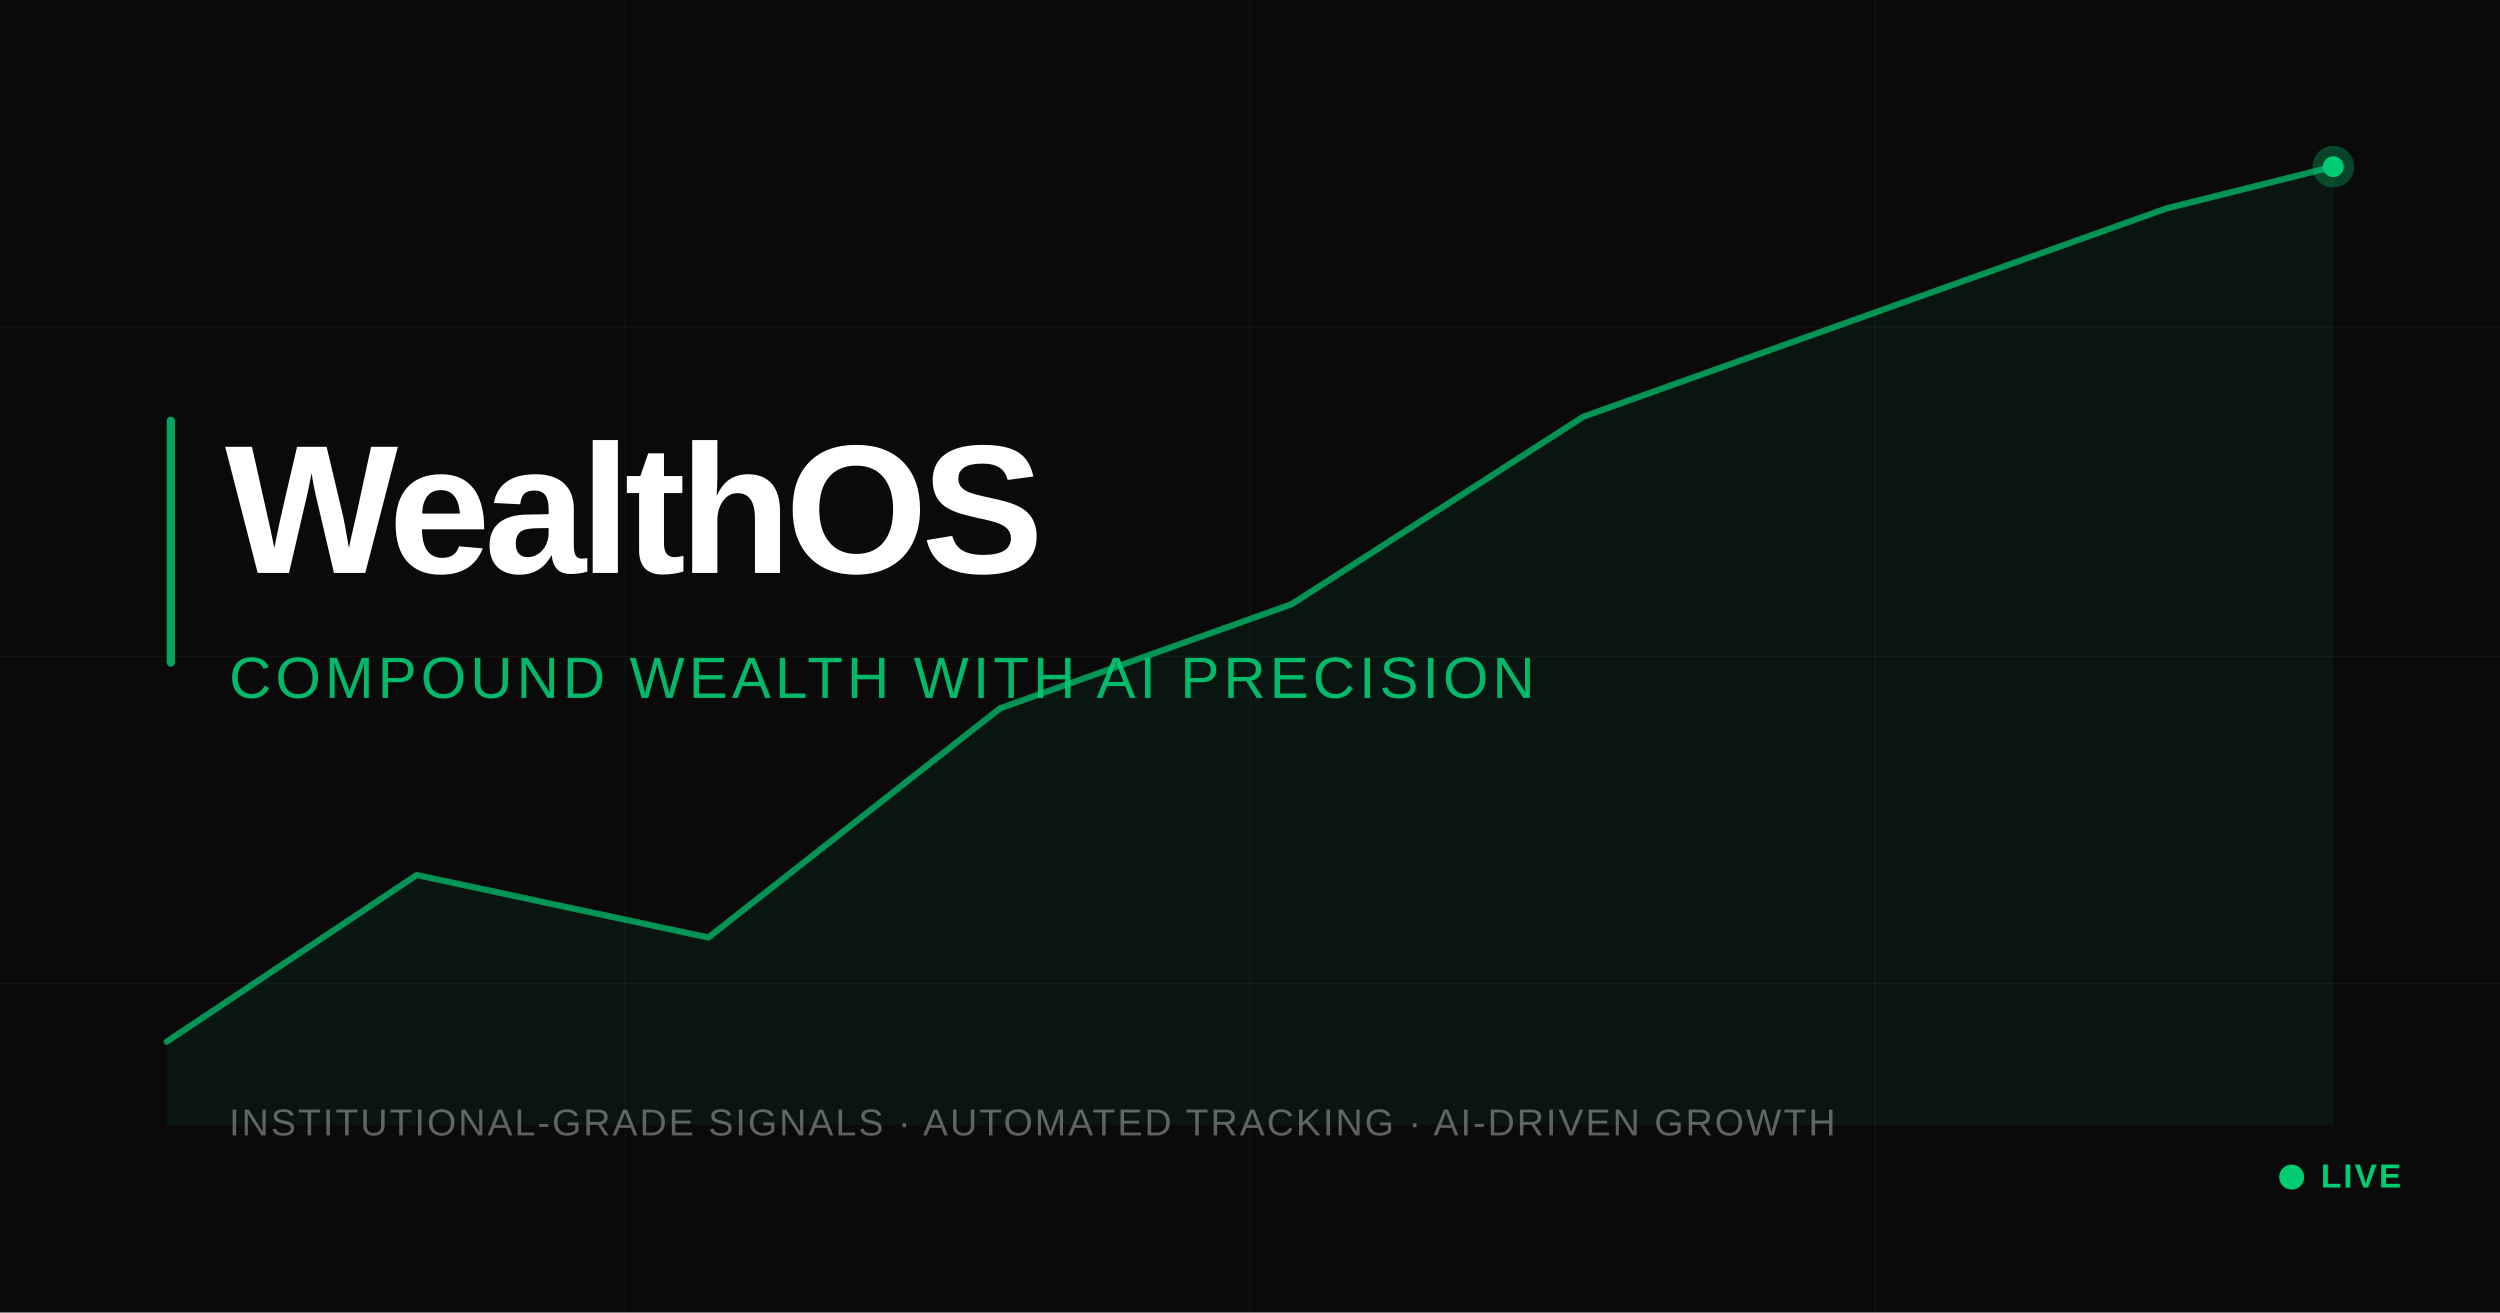
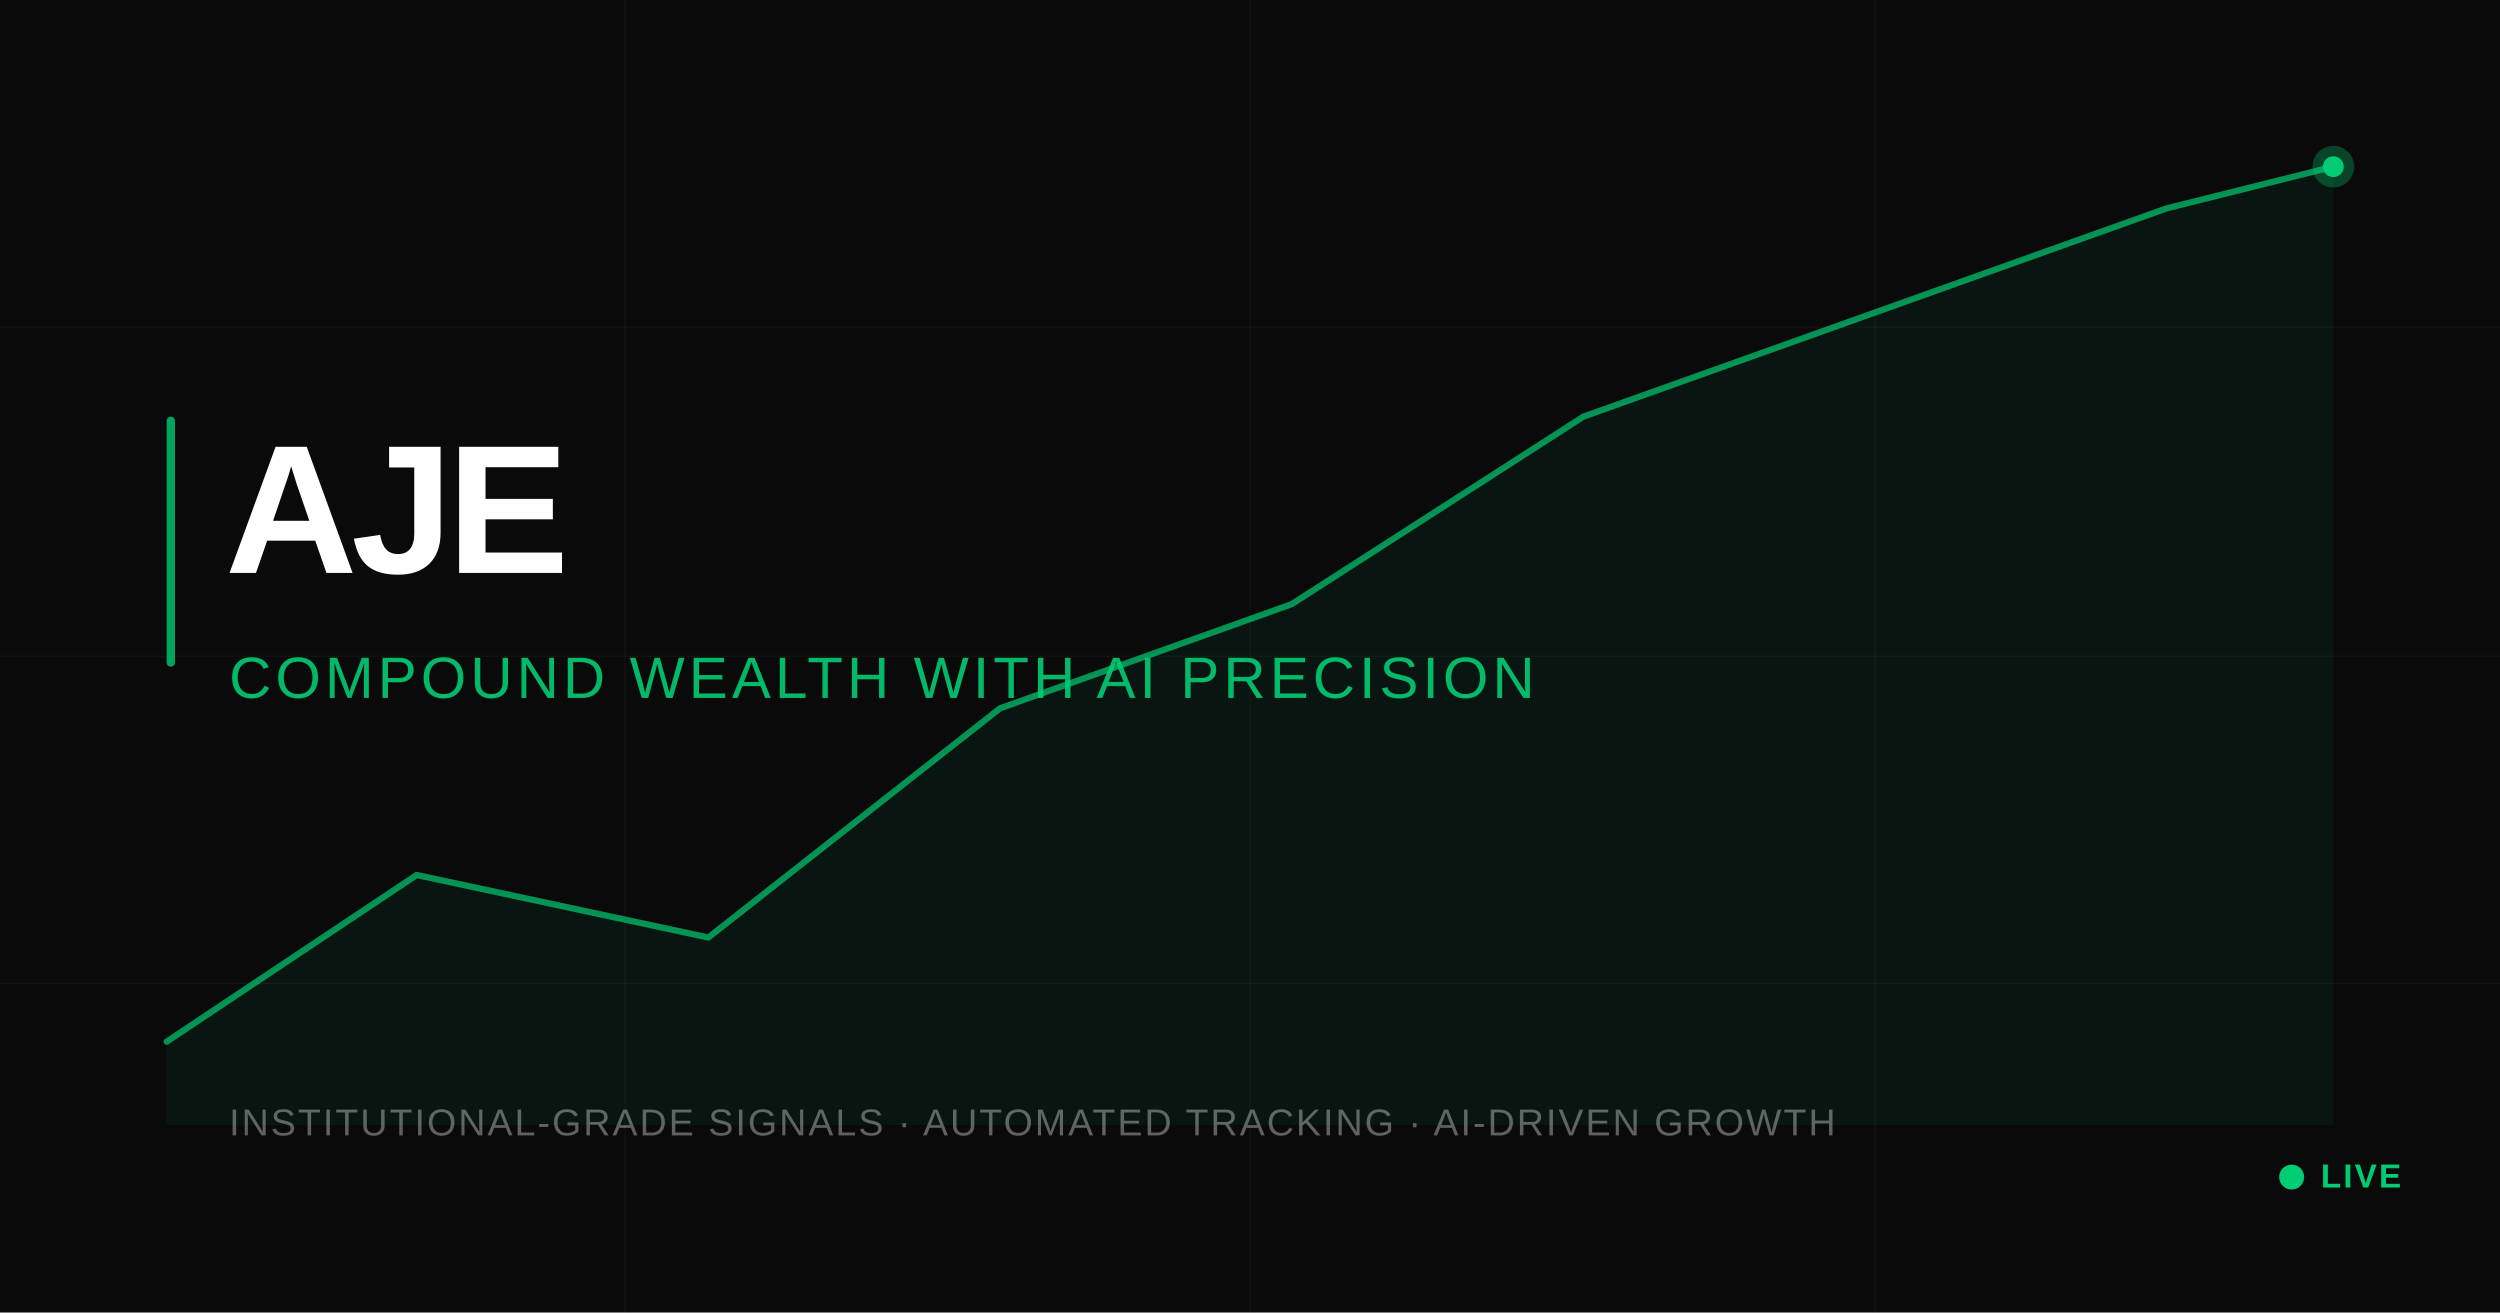
<svg xmlns="http://www.w3.org/2000/svg" viewBox="0 0 1200 630" fill="none">
  <rect width="1200" height="630" fill="#0a0a0a" />
  <line x1="0" y1="157" x2="1200" y2="157" stroke="#ffffff" stroke-width="0.5" opacity="0.04" />
  <line x1="0" y1="315" x2="1200" y2="315" stroke="#ffffff" stroke-width="0.5" opacity="0.04" />
  <line x1="0" y1="472" x2="1200" y2="472" stroke="#ffffff" stroke-width="0.5" opacity="0.04" />
  <line x1="300" y1="0" x2="300" y2="630" stroke="#ffffff" stroke-width="0.5" opacity="0.04" />
  <line x1="600" y1="0" x2="600" y2="630" stroke="#ffffff" stroke-width="0.5" opacity="0.04" />
  <line x1="900" y1="0" x2="900" y2="630" stroke="#ffffff" stroke-width="0.5" opacity="0.04" />
  <polygon points="80,500 200,420 340,450 480,340 620,290 760,200 900,150 1040,100 1120,80 1120,540 80,540" fill="#00cc73" opacity="0.06" />
  <polyline points="80,500 200,420 340,450 480,340 620,290 760,200 900,150 1040,100 1120,80" stroke="#00cc73" stroke-width="3" stroke-linecap="round" stroke-linejoin="round" fill="none" opacity="0.7" />
  <circle cx="1120" cy="80" r="10" fill="#00cc73" opacity="0.3" />
  <circle cx="1120" cy="80" r="5" fill="#00cc73" />
  <rect x="80" y="200" width="4" height="120" rx="2" fill="#00cc73" opacity="0.8" />
-   <text x="108" y="275" font-family="Arial Black, Arial, sans-serif" font-size="88" font-weight="900" fill="#ffffff" letter-spacing="-3">WealthOS</text>
+   <text x="108" y="275" font-family="Arial Black, Arial, sans-serif" font-size="88" font-weight="900" fill="#ffffff" letter-spacing="-3">AJE</text>
  <text x="110" y="335" font-family="Arial, sans-serif" font-size="28" font-weight="400" fill="#00cc73" letter-spacing="2" opacity="0.9">COMPOUND WEALTH WITH AI PRECISION</text>
  <text x="110" y="545" font-family="Arial, sans-serif" font-size="18" fill="#ffffff" opacity="0.35" letter-spacing="1">INSTITUTIONAL-GRADE SIGNALS · AUTOMATED TRACKING · AI-DRIVEN GROWTH</text>
  <circle cx="1100" cy="565" r="6" fill="#00cc73">
    <animate attributeName="opacity" values="1;0.3;1" dur="2s" repeatCount="indefinite" />
  </circle>
  <text x="1114" y="570" font-family="Arial, sans-serif" font-size="16" fill="#00cc73" font-weight="600" letter-spacing="1">LIVE</text>
</svg>
